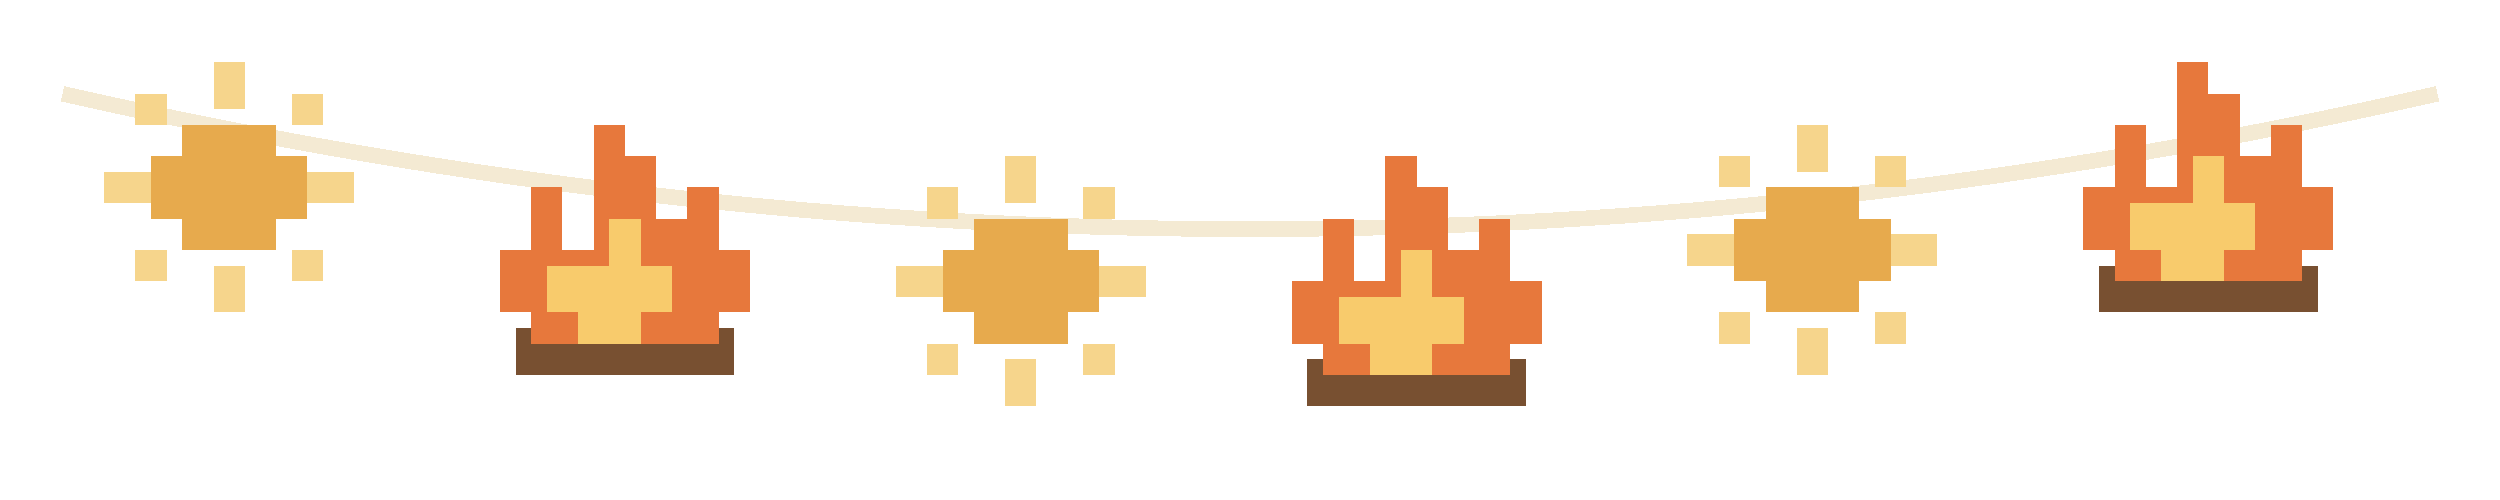
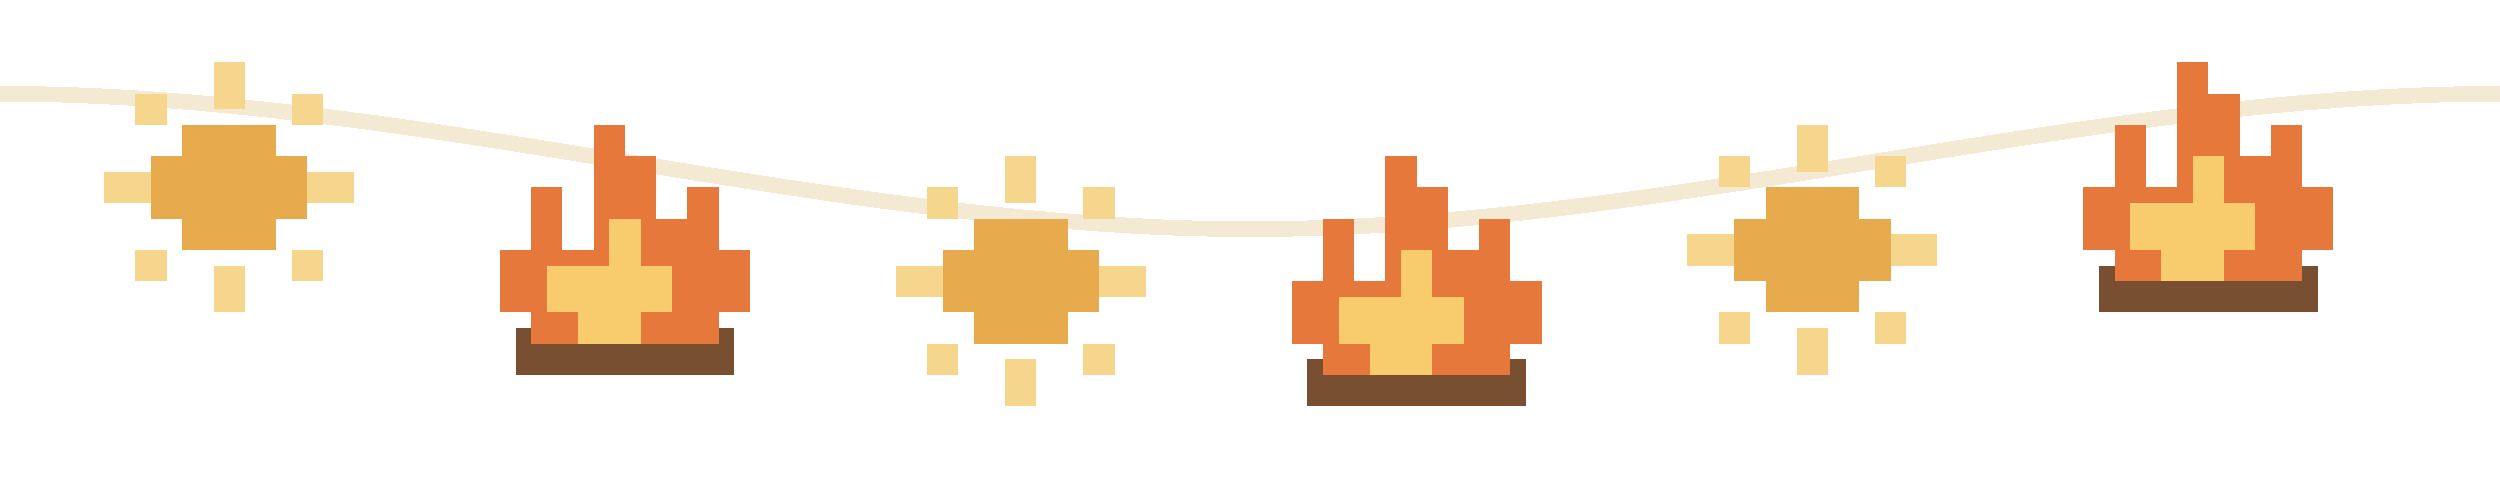
<svg xmlns="http://www.w3.org/2000/svg" viewBox="0 0 480 96" shape-rendering="crispEdges">
-   <path d="M12 18q228 52 456 0" fill="none" stroke="#ead8af" stroke-opacity=".55" stroke-width="3" />
+   <path d="M0 18C80 18 160 44 240 44S400 18 480 18" fill="none" stroke="#ead8af" stroke-opacity=".55" stroke-width="3" />
  <g transform="translate(20 12) scale(1.5)">
    <path fill="#f6d58c" d="M14 0h4v6h-4zM14 26h4v6h-4zM0 14h6v4H0zM26 14h6v4h-6zM4 4h4v4H4zM24 4h4v4h-4zM4 24h4v4H4zM24 24h4v4h-4z" />
    <path fill="#e7aa4d" d="M10 8h12v4h4v8h-4v4H10v-4H6v-8h4z" />
  </g>
  <g transform="translate(96 24) scale(1.5)">
    <path fill="#785031" d="M2 26h28v6H2zM6 22h20v6H6z" />
    <path fill="#e7783c" d="M12 0h4v4h4v8h4V8h4v8h4v8h-4v4H4v-4H0v-8h4V8h4v8h4z" />
    <path fill="#f8cb6c" d="M14 12h4v6h4v6h-4v4h-8v-4H6v-6h8z" />
  </g>
  <g transform="translate(172 30) scale(1.5)">
    <path fill="#f6d58c" d="M14 0h4v6h-4zM14 26h4v6h-4zM0 14h6v4H0zM26 14h6v4h-6zM4 4h4v4H4zM24 4h4v4h-4zM4 24h4v4H4zM24 24h4v4h-4z" />
    <path fill="#e7aa4d" d="M10 8h12v4h4v8h-4v4H10v-4H6v-8h4z" />
  </g>
  <g transform="translate(248 30) scale(1.5)">
    <path fill="#785031" d="M2 26h28v6H2zM6 22h20v6H6z" />
    <path fill="#e7783c" d="M12 0h4v4h4v8h4V8h4v8h4v8h-4v4H4v-4H0v-8h4V8h4v8h4z" />
    <path fill="#f8cb6c" d="M14 12h4v6h4v6h-4v4h-8v-4H6v-6h8z" />
  </g>
  <g transform="translate(324 24) scale(1.5)">
    <path fill="#f6d58c" d="M14 0h4v6h-4zM14 26h4v6h-4zM0 14h6v4H0zM26 14h6v4h-6zM4 4h4v4H4zM24 4h4v4h-4zM4 24h4v4H4zM24 24h4v4h-4z" />
    <path fill="#e7aa4d" d="M10 8h12v4h4v8h-4v4H10v-4H6v-8h4z" />
  </g>
  <g transform="translate(400 12) scale(1.5)">
    <path fill="#785031" d="M2 26h28v6H2zM6 22h20v6H6z" />
    <path fill="#e7783c" d="M12 0h4v4h4v8h4V8h4v8h4v8h-4v4H4v-4H0v-8h4V8h4v8h4z" />
    <path fill="#f8cb6c" d="M14 12h4v6h4v6h-4v4h-8v-4H6v-6h8z" />
  </g>
</svg>
